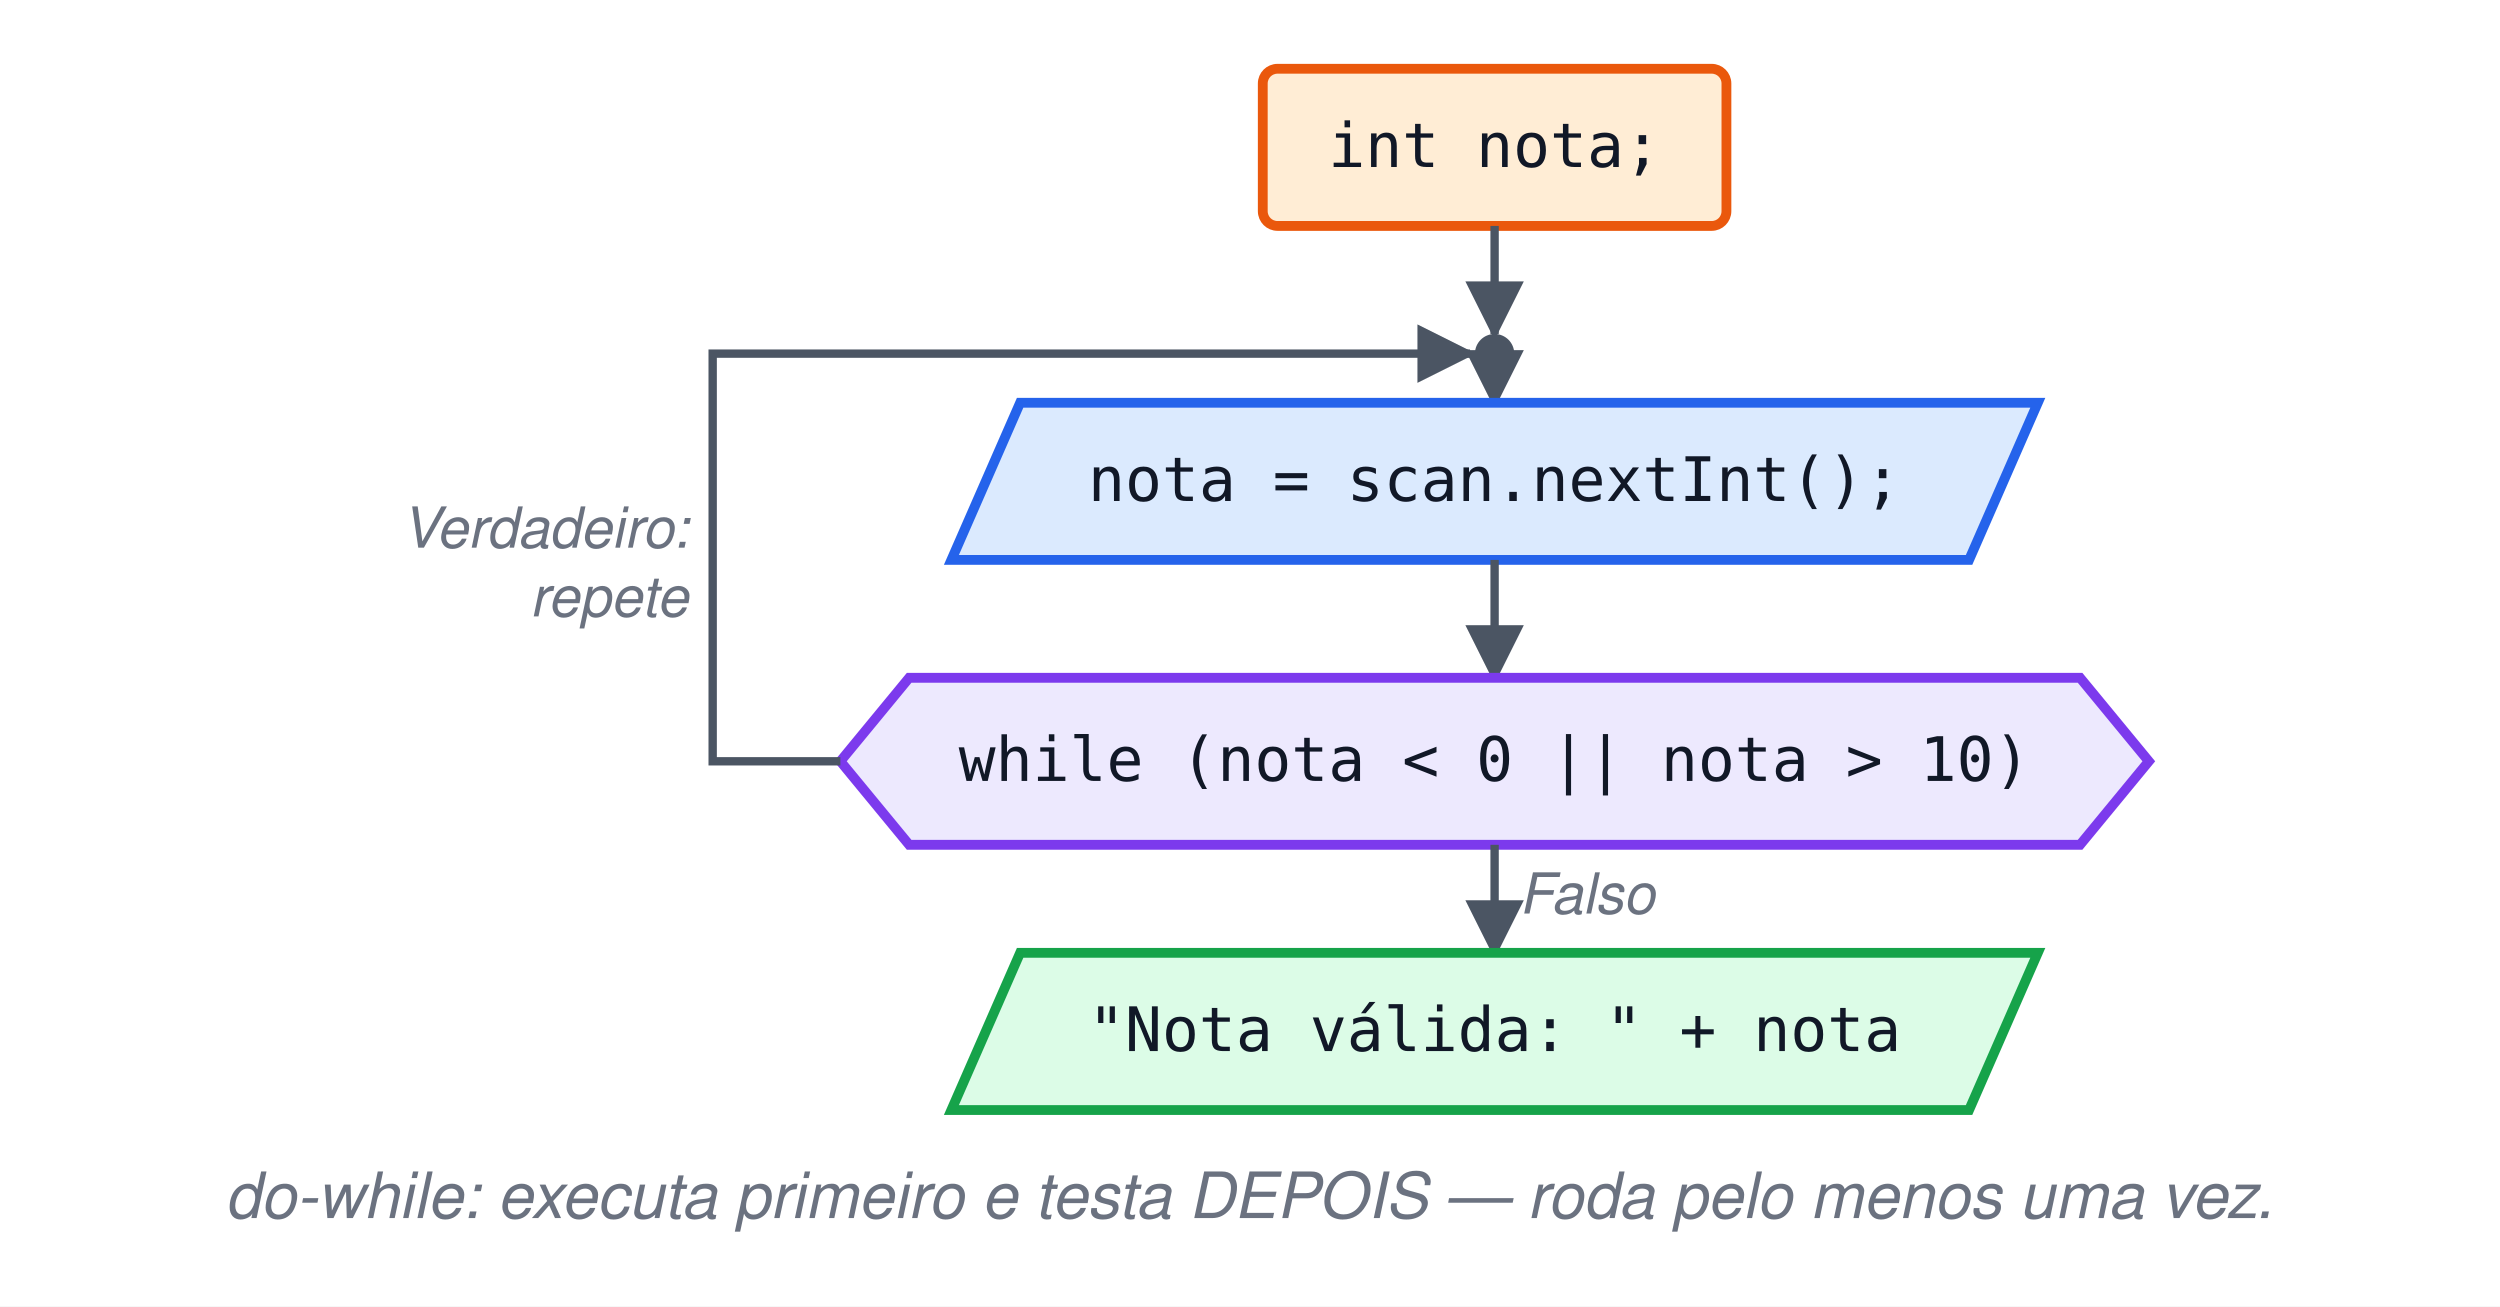
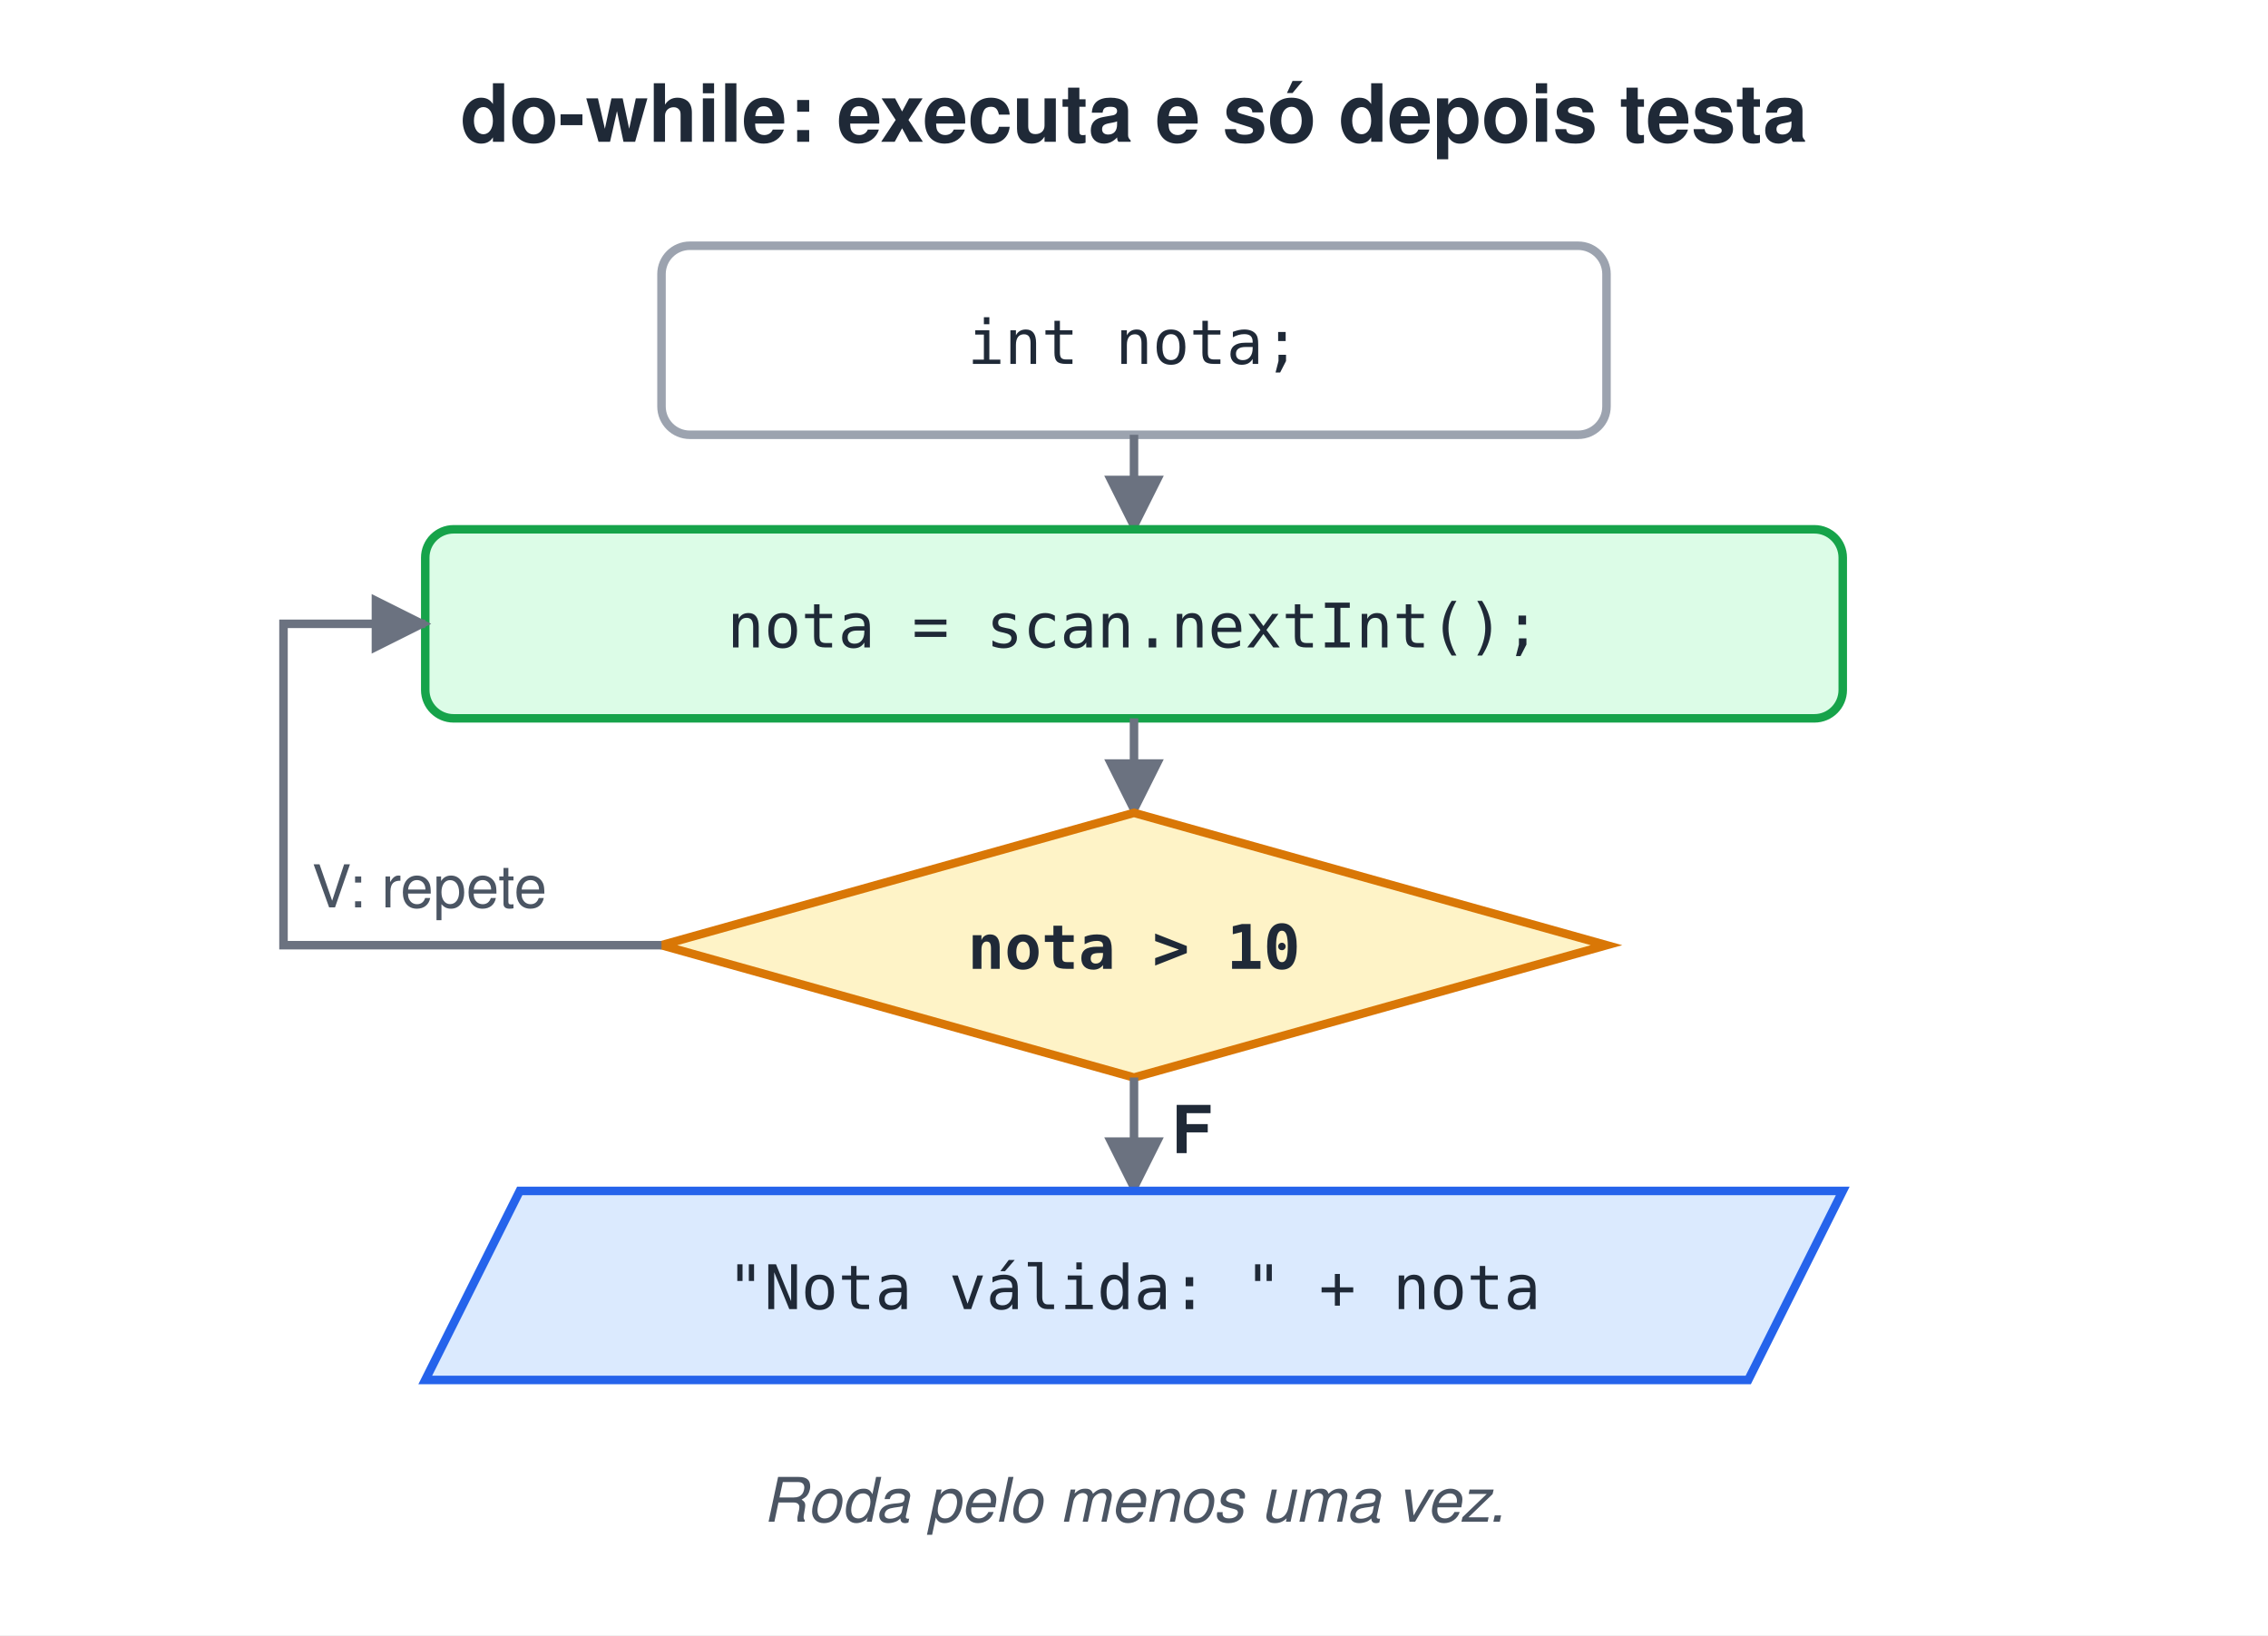
- <svg xmlns="http://www.w3.org/2000/svg" width="509" height="266" viewBox="0 0 509 266">
-   <style>text{font-family:Helvetica, Arial, 'DejaVu Sans', sans-serif}.t{font-family:Menlo, Consolas, 'DejaVu Sans Mono', monospace;font-size:12.5px;fill:#111827}.k{font-weight:bold}.lb{font-size:11.5px;font-style:italic;fill:#6B7280}.e{stroke:#4B5563;stroke-width:1.7;fill:none}.te{fill:#F3F4F6;stroke:#374151;stroke-width:2}.dc{fill:#FEF9C3;stroke:#CA8A04;stroke-width:2}.as{fill:#FFEDD5;stroke:#EA580C;stroke-width:2}.in{fill:#DBEAFE;stroke:#2563EB;stroke-width:2}.ou{fill:#DCFCE7;stroke:#16A34A;stroke-width:2}.if{fill:#FCE7F3;stroke:#DB2777;stroke-width:2}.lp{fill:#EDE9FE;stroke:#7C3AED;stroke-width:2}.cl{fill:#E0F2FE;stroke:#0284C7;stroke-width:2}</style>
+ <svg xmlns="http://www.w3.org/2000/svg" width="480" height="346" viewBox="0 0 480 346">
+   <style>text{white-space:pre;font-family:Helvetica,Arial,sans-serif;font-size:14px;fill:#1F2937}.t{font-size:17px;font-weight:bold}.b{font-weight:bold}.m{font-family:Menlo,Consolas,monospace;font-size:13px}.s{font-size:12.5px;fill:#4B5563}.n{font-size:13px;font-style:italic;fill:#4B5563}.c{text-anchor:middle}.r{text-anchor:end}.xB{fill:#DBEAFE;stroke:#2563EB}.xG{fill:#DCFCE7;stroke:#16A34A}.xO{fill:#FEF3C7;stroke:#D97706}.xP{fill:#EDE9FE;stroke:#7C3AED}.xR{fill:#FEE2E2;stroke:#DC2626}.xY{fill:#F3F4F6;stroke:#9CA3AF}.xW{fill:#fff;stroke:#9CA3AF}.xT{fill:#CCFBF1;stroke:#0D9488}.xK{fill:#FCE7F3;stroke:#DB2777}rect,ellipse,polygon{stroke-width:1.8}.l{stroke:#6B7280;stroke-width:1.8;fill:none}.d{stroke-dasharray:5 4}</style>
  <defs>
    <marker id="a" viewBox="0 0 10 10" refX="9" refY="5" markerWidth="7" markerHeight="7" orient="auto-start-reverse">
-       <path d="M0,0 L10,5 L0,10 z" fill="#4B5563" />
+       <path d="M0,0L10,5L0,10z" fill="#6B7280" />
    </marker>
  </defs>
  <rect width="100%" height="100%" fill="#fff" />
-   <g transform="translate(43.1,0)">
-     <rect class="as" x="214" y="14" width="94.4" height="32" rx="3" />
-     <text class="t" x="261.2" y="34" text-anchor="middle" xml:space="preserve">int nota;</text>
-     <path class="e" d="M261.2,46 L261.2,68" marker-end="url(#a)" />
-     <circle cx="261.2" cy="72" r="4" fill="#4B5563" />
-     <path class="e" d="M261.2,72 L261.2,82" marker-end="url(#a)" />
-     <path class="in" d="M164.6,82 L371.8,82 L357.8,114 L150.6,114 Z" />
-     <text class="t" x="261.2" y="102" text-anchor="middle" xml:space="preserve">nota = scan.nextInt();</text>
-     <path class="e" d="M261.2,114 L261.2,138" marker-end="url(#a)" />
-     <path class="lp" d="M142,138 L380.4,138 L394.4,155 L380.4,172 L142,172 L128,155 Z" />
-     <text class="t" x="261.2" y="159" text-anchor="middle">while (nota &lt; 0 || nota &gt; 10)</text>
-     <path class="e" d="M128,155 L102,155 L102,72 L256.2,72" marker-end="url(#a)" />
-     <text class="lb" x="97" y="111.5" text-anchor="end">Verdadeiro:</text>
-     <text class="lb" x="97" y="125.5" text-anchor="end">repete</text>
-     <text class="lb" x="266.2" y="186" text-anchor="start">Falso</text>
-     <path class="e" d="M261.2,172 L261.2,194" marker-end="url(#a)" />
-     <path class="ou" d="M164.6,194 L371.8,194 L357.8,226 L150.6,226 Z" />
-     <text class="t" x="261.2" y="214" text-anchor="middle" xml:space="preserve">"Nota válida: " + nota</text>
-   </g>
-   <text x="254.3" y="248" text-anchor="middle" font-size="13" font-style="italic" fill="#6B7280">do-while: executa primeiro e testa DEPOIS — roda pelo menos uma vez.</text>
+   <text x="240.0" y="30" class="t c">do-while: executa e só depois testa</text>
+   <rect x="140" y="52" width="200" height="40" rx="6" class="xW" />
+   <text x="240.0" y="77" class="m c">int nota;</text>
+   <path d="M240,92 L240,112" class="l" marker-end="url(#a)" />
+   <rect x="90" y="112" width="300" height="40" rx="6" class="xG" />
+   <text x="240.0" y="137" class="m c">nota = scan.nextInt();</text>
+   <path d="M240,152 L240,172" class="l" marker-end="url(#a)" />
+   <polygon points="240,172 340.0,200.0 240,228 140.0,200.0" class="xO" />
+   <text x="240" y="205.0" class="m b c">nota &gt; 10</text>
+   <path d="M140,200 L60,200 L60,132 L90,132" class="l" marker-end="url(#a)" />
+   <text x="66" y="192" class="s">V: repete</text>
+   <path d="M240,228 L240,252" class="l" marker-end="url(#a)" />
+   <text x="248" y="244" class="b">F</text>
+   <polygon points="110,252 390,252 370,292 90,292" class="xB" />
+   <text x="240.0" y="277" class="m c">"Nota válida: " + nota</text>
+   <text x="240.0" y="322" class="n c">Roda pelo menos uma vez.</text>
</svg>
